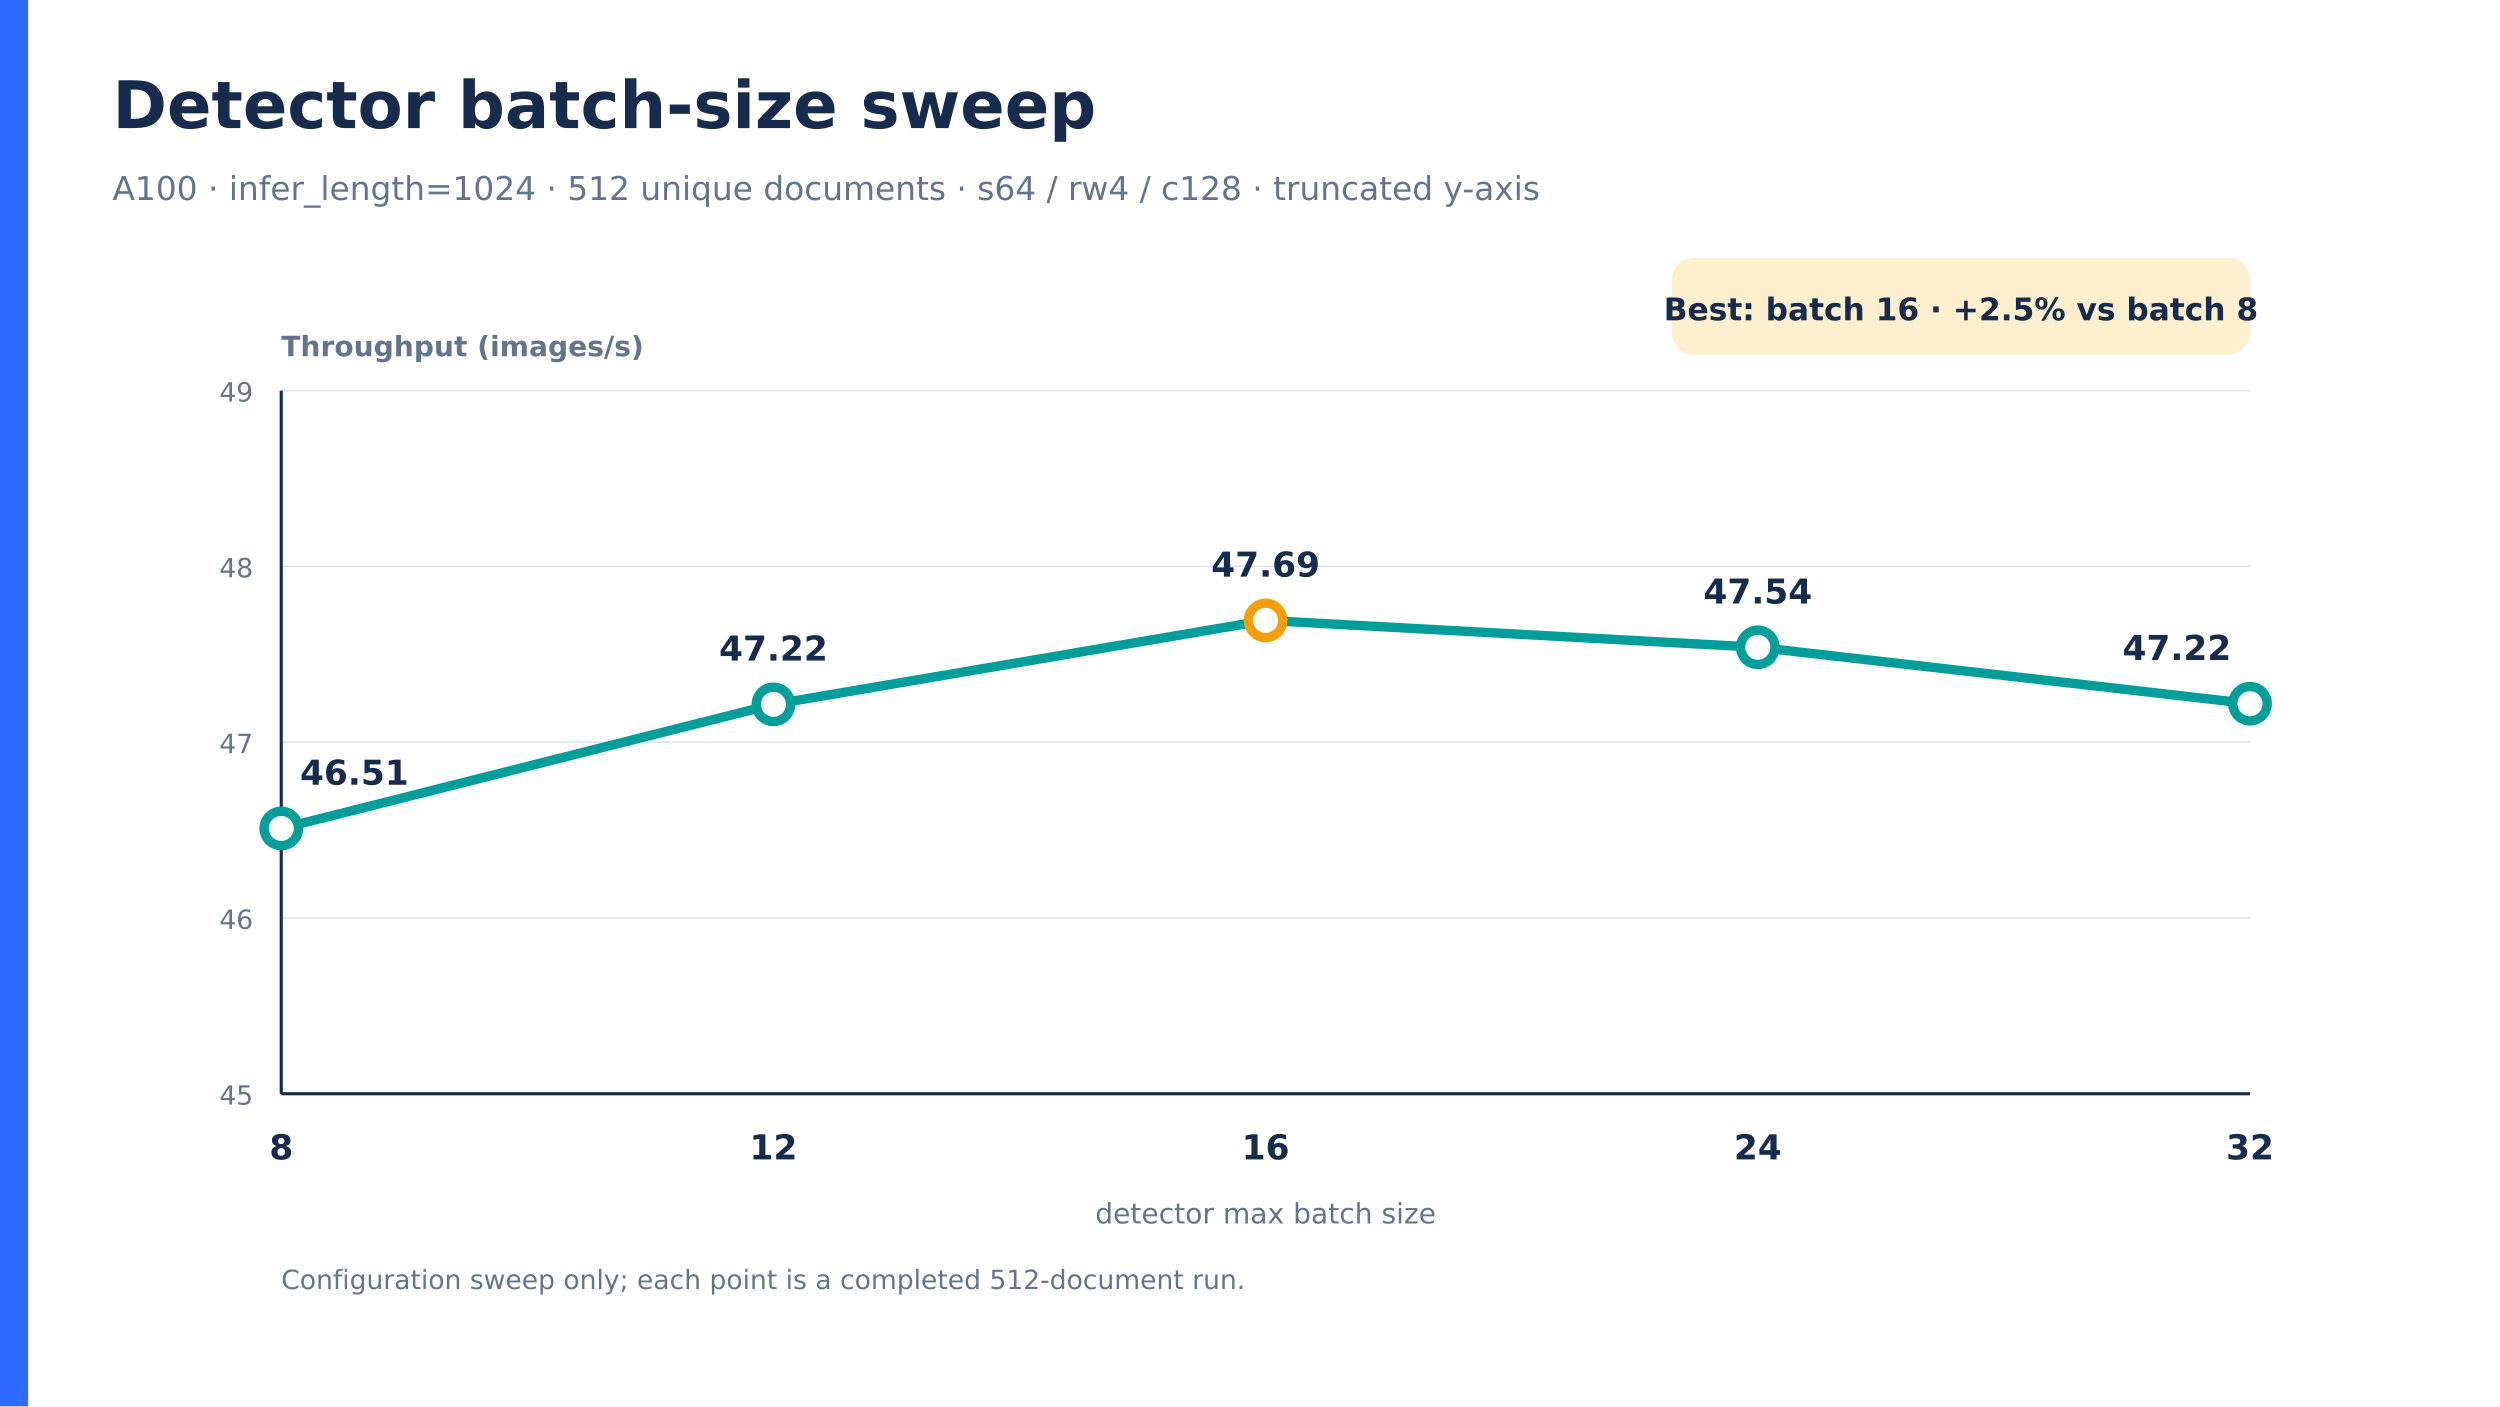
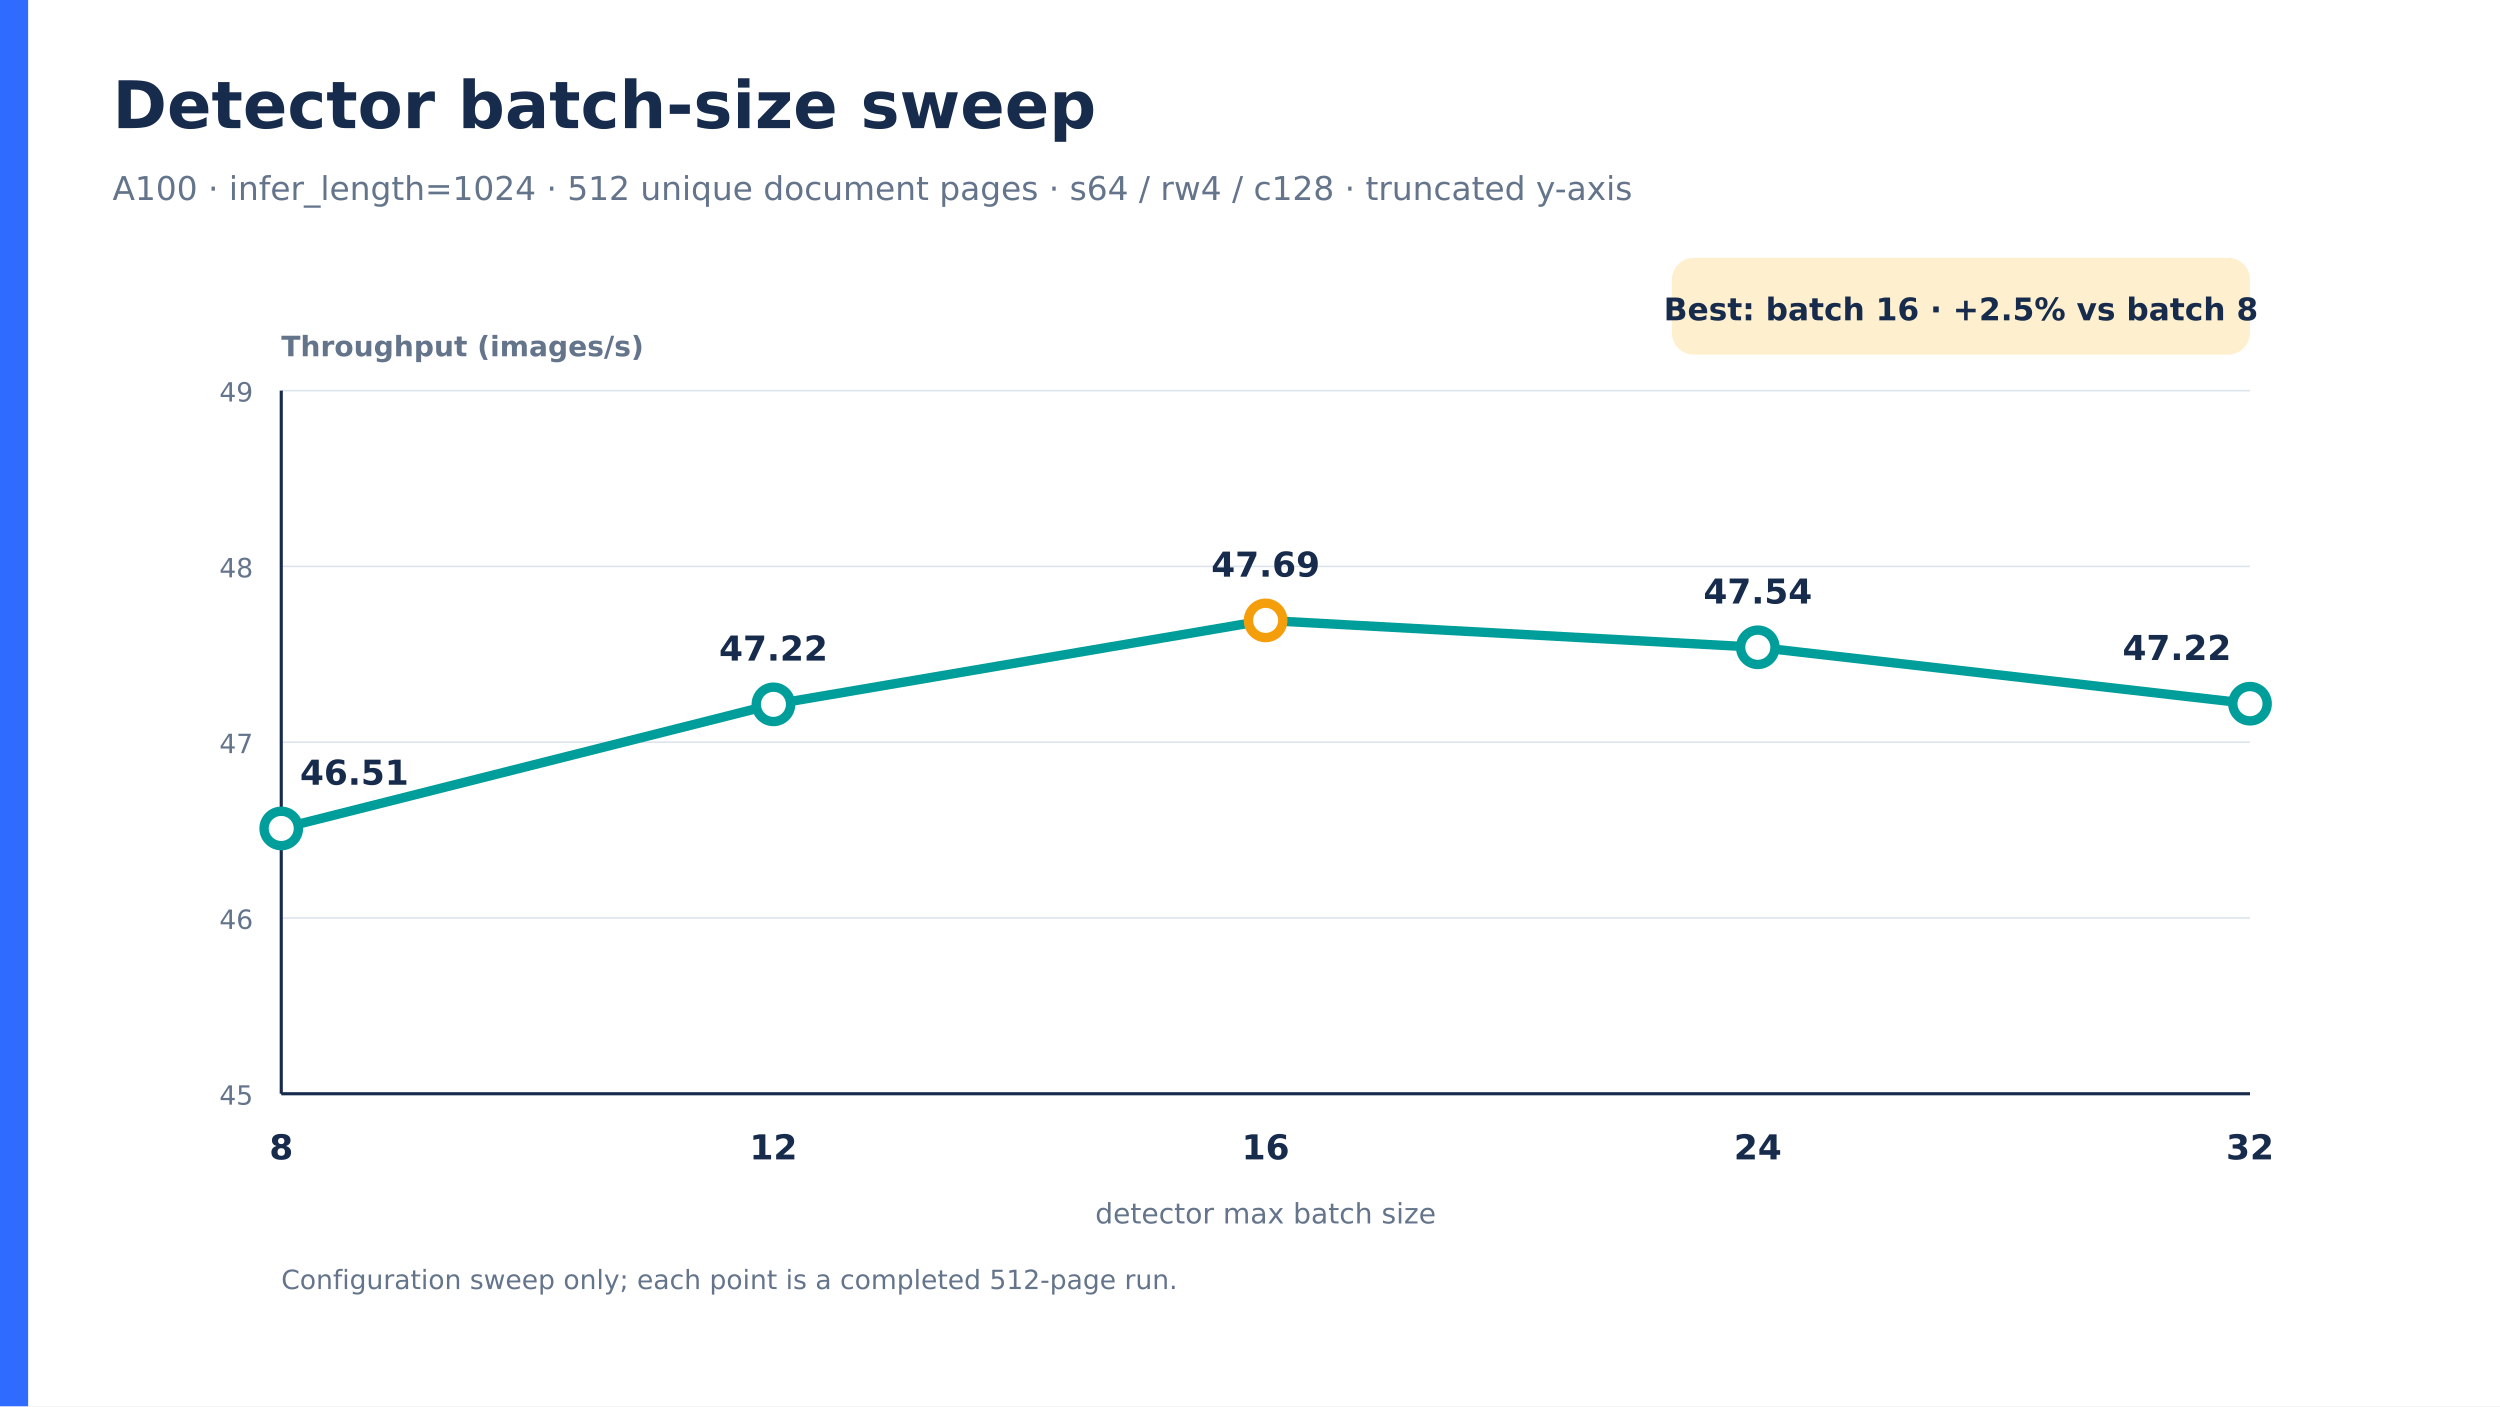
<svg xmlns="http://www.w3.org/2000/svg" width="1600" height="900" viewBox="0 0 1600 900">
  <rect x="0" y="0" width="1600" height="900" rx="0" fill="#FFFFFF" />
  <rect x="0" y="0" width="18" height="900" rx="0" fill="#2F6BFF" />
  <text x="72" y="82" font-family="DejaVu Sans, sans-serif" font-size="42" font-weight="bold" fill="#172B4D" text-anchor="start">Detector batch-size sweep</text>
-   <text x="72" y="128" font-family="DejaVu Sans, sans-serif" font-size="21" font-weight="normal" fill="#64748B" text-anchor="start">A100 · infer_length=1024 · 512 unique documents · s64 / rw4 / c128 · truncated y-axis</text>
+   <text x="72" y="128" font-family="DejaVu Sans, sans-serif" font-size="21" font-weight="normal" fill="#64748B" text-anchor="start">A100 · infer_length=1024 · 512 unique document pages · s64 / rw4 / c128 · truncated y-axis</text>
  <text x="180" y="228" font-family="DejaVu Sans, sans-serif" font-size="18" font-weight="bold" fill="#64748B" text-anchor="start">Throughput (images/s)</text>
  <line x1="180" y1="700.0" x2="1440" y2="700.0" stroke="#DCE3EC" stroke-width="1" />
  <text x="162" y="707.0" font-family="DejaVu Sans, sans-serif" font-size="17" font-weight="normal" fill="#64748B" text-anchor="end">45</text>
  <line x1="180" y1="587.5" x2="1440" y2="587.5" stroke="#DCE3EC" stroke-width="1" />
  <text x="162" y="594.5" font-family="DejaVu Sans, sans-serif" font-size="17" font-weight="normal" fill="#64748B" text-anchor="end">46</text>
  <line x1="180" y1="475.0" x2="1440" y2="475.0" stroke="#DCE3EC" stroke-width="1" />
  <text x="162" y="482.0" font-family="DejaVu Sans, sans-serif" font-size="17" font-weight="normal" fill="#64748B" text-anchor="end">47</text>
  <line x1="180" y1="362.5" x2="1440" y2="362.5" stroke="#DCE3EC" stroke-width="1" />
  <text x="162" y="369.5" font-family="DejaVu Sans, sans-serif" font-size="17" font-weight="normal" fill="#64748B" text-anchor="end">48</text>
  <line x1="180" y1="250.0" x2="1440" y2="250.0" stroke="#DCE3EC" stroke-width="1" />
  <text x="162" y="257.0" font-family="DejaVu Sans, sans-serif" font-size="17" font-weight="normal" fill="#64748B" text-anchor="end">49</text>
  <line x1="180" y1="250" x2="180" y2="700" stroke="#172B4D" stroke-width="2" />
  <line x1="180" y1="700" x2="1440" y2="700" stroke="#172B4D" stroke-width="2" />
  <polyline points="180.0,530.215 495.0,450.787 810.0,397.058 1125.0,414.271 1440.0,450.376" fill="none" stroke="#009E9A" stroke-width="6" stroke-linejoin="round" stroke-linecap="round" />
  <circle cx="180.0" cy="530.215" r="11" fill="#FFFFFF" stroke="#009E9A" stroke-width="6" />
  <text x="192.0" y="502.215" font-family="DejaVu Sans, sans-serif" font-size="22" font-weight="bold" fill="#172B4D" text-anchor="start">46.51</text>
  <text x="180.0" y="742" font-family="DejaVu Sans, sans-serif" font-size="22" font-weight="bold" fill="#172B4D" text-anchor="middle">8</text>
  <circle cx="495.0" cy="450.787" r="11" fill="#FFFFFF" stroke="#009E9A" stroke-width="6" />
  <text x="495.0" y="422.787" font-family="DejaVu Sans, sans-serif" font-size="22" font-weight="bold" fill="#172B4D" text-anchor="middle">47.22</text>
  <text x="495.0" y="742" font-family="DejaVu Sans, sans-serif" font-size="22" font-weight="bold" fill="#172B4D" text-anchor="middle">12</text>
  <circle cx="810.0" cy="397.058" r="11" fill="#FFFFFF" stroke="#F59E0B" stroke-width="6" />
  <text x="810.0" y="369.058" font-family="DejaVu Sans, sans-serif" font-size="22" font-weight="bold" fill="#172B4D" text-anchor="middle">47.69</text>
  <text x="810.0" y="742" font-family="DejaVu Sans, sans-serif" font-size="22" font-weight="bold" fill="#172B4D" text-anchor="middle">16</text>
  <circle cx="1125.0" cy="414.271" r="11" fill="#FFFFFF" stroke="#009E9A" stroke-width="6" />
  <text x="1125.0" y="386.271" font-family="DejaVu Sans, sans-serif" font-size="22" font-weight="bold" fill="#172B4D" text-anchor="middle">47.54</text>
  <text x="1125.0" y="742" font-family="DejaVu Sans, sans-serif" font-size="22" font-weight="bold" fill="#172B4D" text-anchor="middle">24</text>
  <circle cx="1440.0" cy="450.376" r="11" fill="#FFFFFF" stroke="#009E9A" stroke-width="6" />
  <text x="1428.0" y="422.376" font-family="DejaVu Sans, sans-serif" font-size="22" font-weight="bold" fill="#172B4D" text-anchor="end">47.22</text>
  <text x="1440.0" y="742" font-family="DejaVu Sans, sans-serif" font-size="22" font-weight="bold" fill="#172B4D" text-anchor="middle">32</text>
  <text x="810.0" y="783" font-family="DejaVu Sans, sans-serif" font-size="18" font-weight="normal" fill="#64748B" text-anchor="middle">detector max batch size</text>
  <rect x="1070" y="165" width="370" height="62" rx="14" fill="#FEF0CE" />
  <text x="1255" y="205" font-family="DejaVu Sans, sans-serif" font-size="20" font-weight="bold" fill="#172B4D" text-anchor="middle">Best: batch 16 · +2.5% vs batch 8</text>
-   <text x="180" y="825" font-family="DejaVu Sans, sans-serif" font-size="17" font-weight="normal" fill="#64748B" text-anchor="start">Configuration sweep only; each point is a completed 512-document run.</text>
+   <text x="180" y="825" font-family="DejaVu Sans, sans-serif" font-size="17" font-weight="normal" fill="#64748B" text-anchor="start">Configuration sweep only; each point is a completed 512-page run.</text>
</svg>
